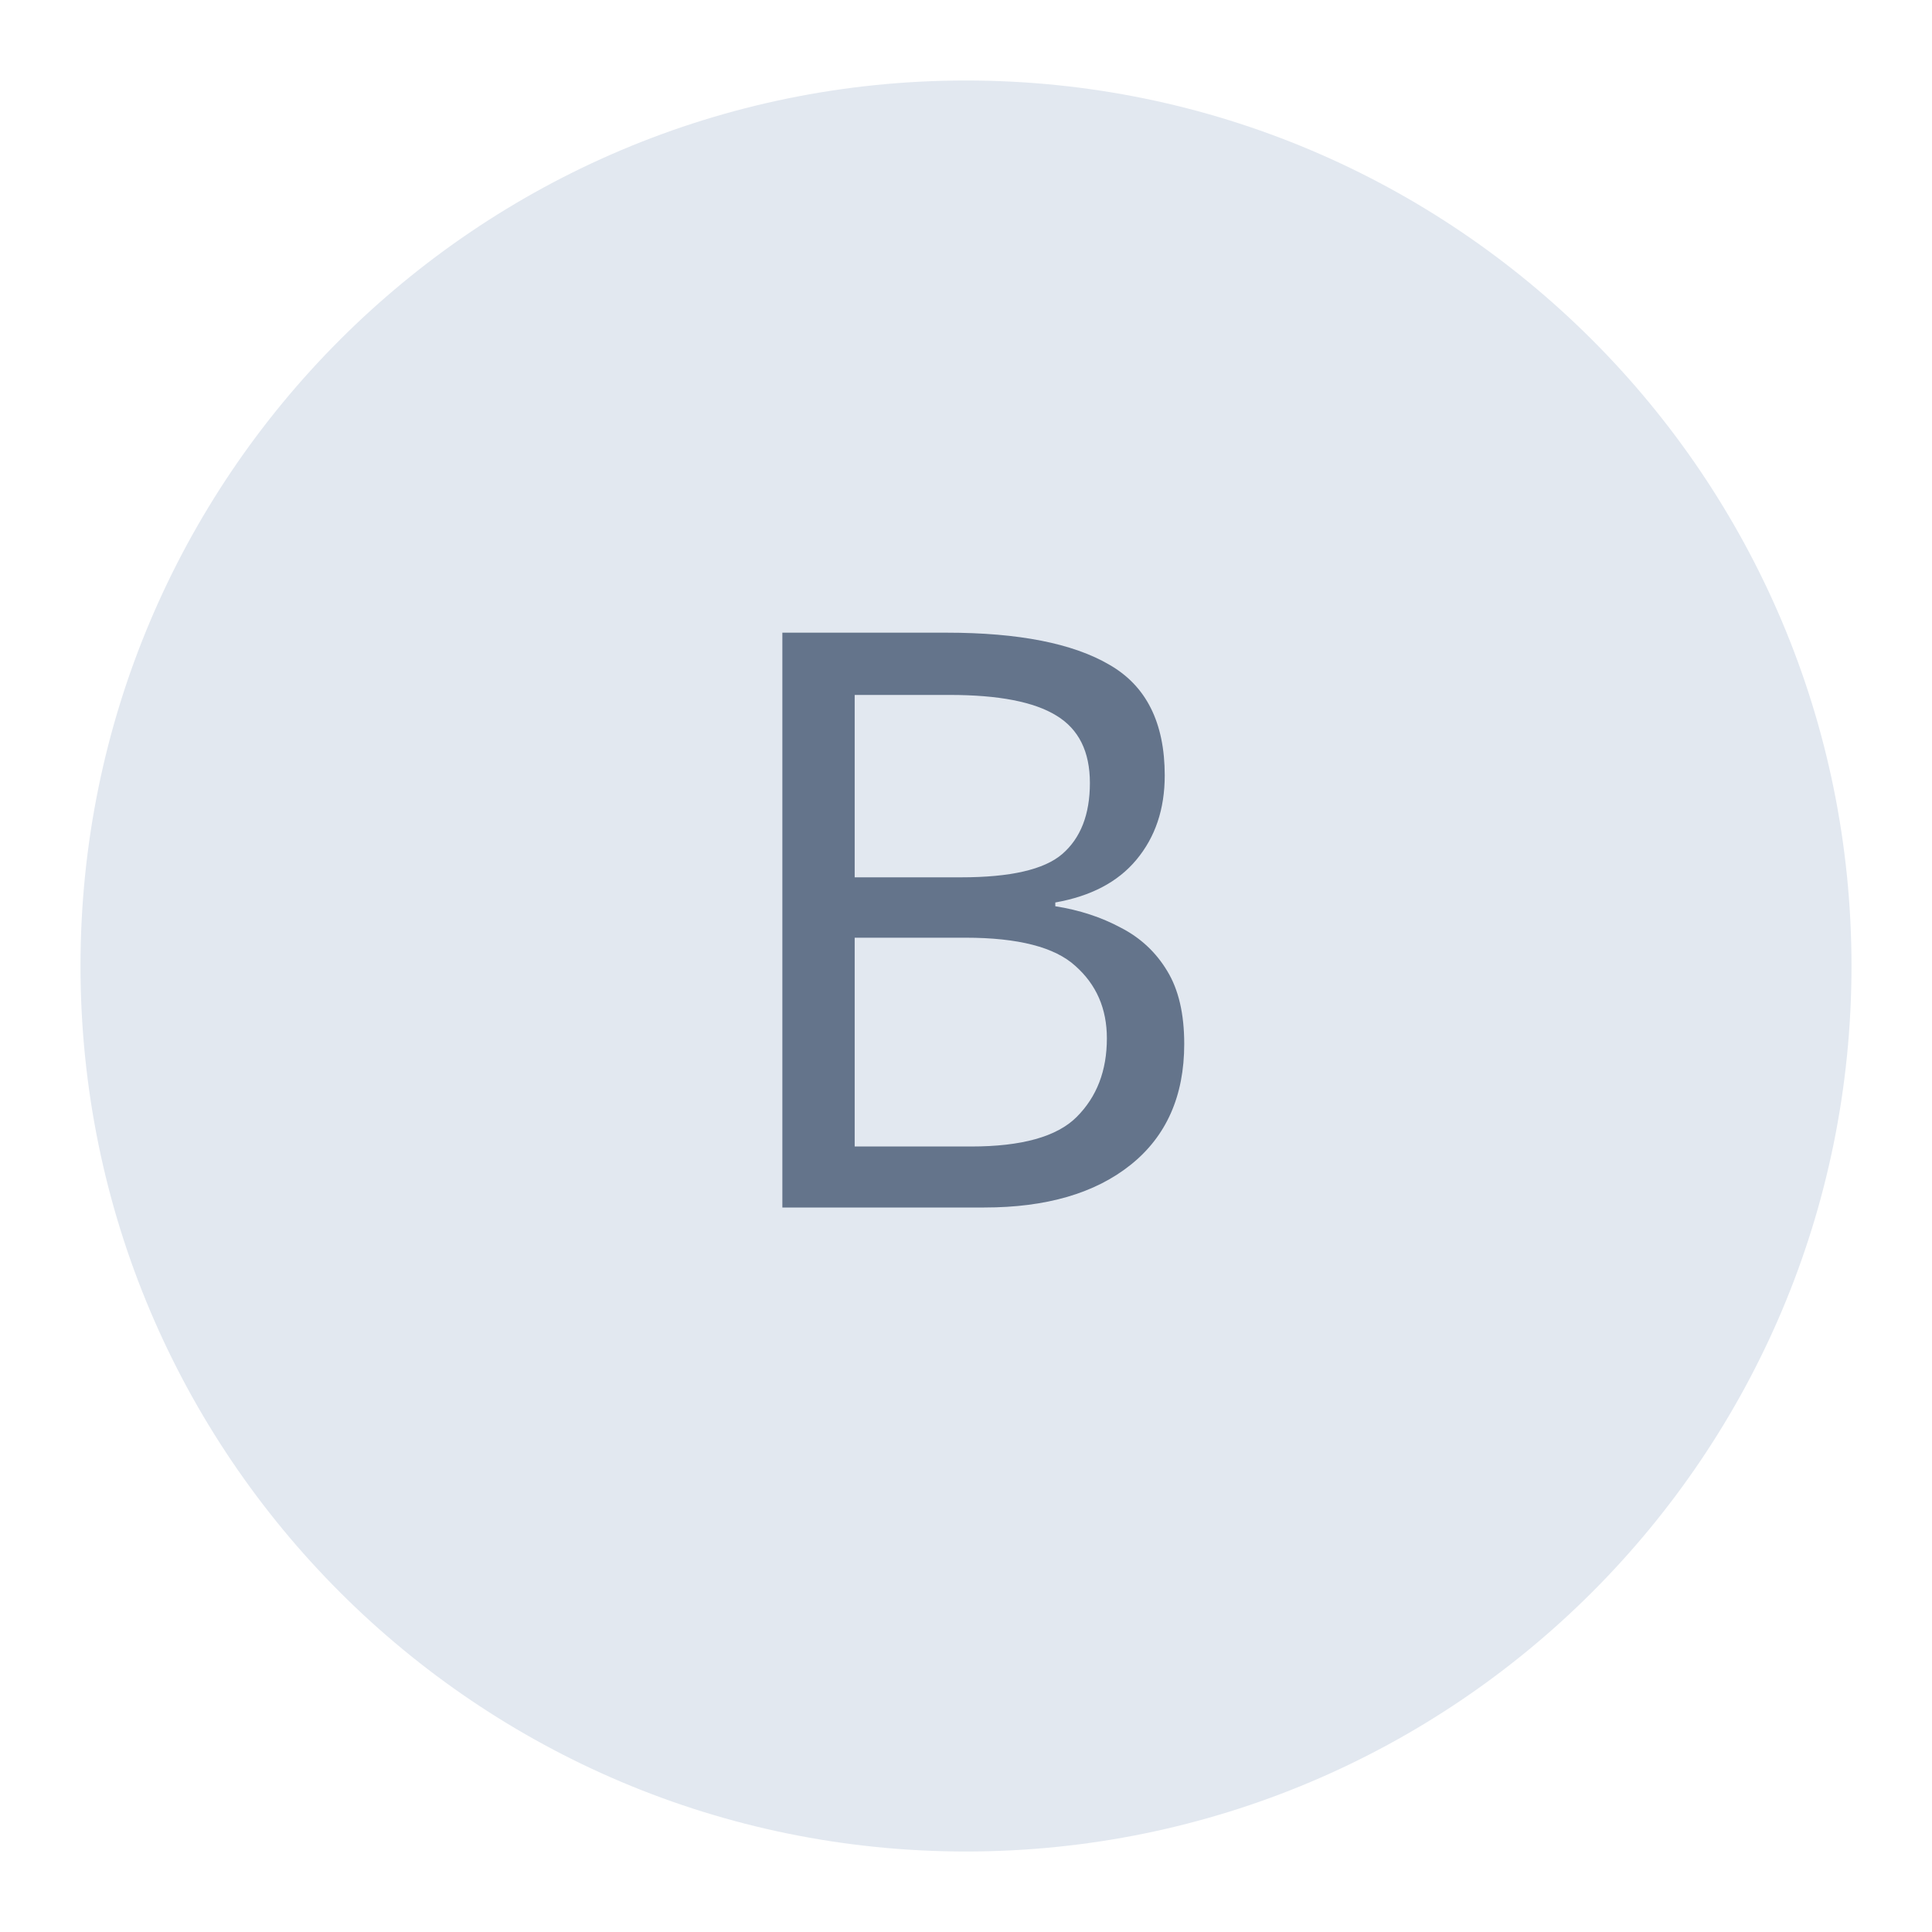
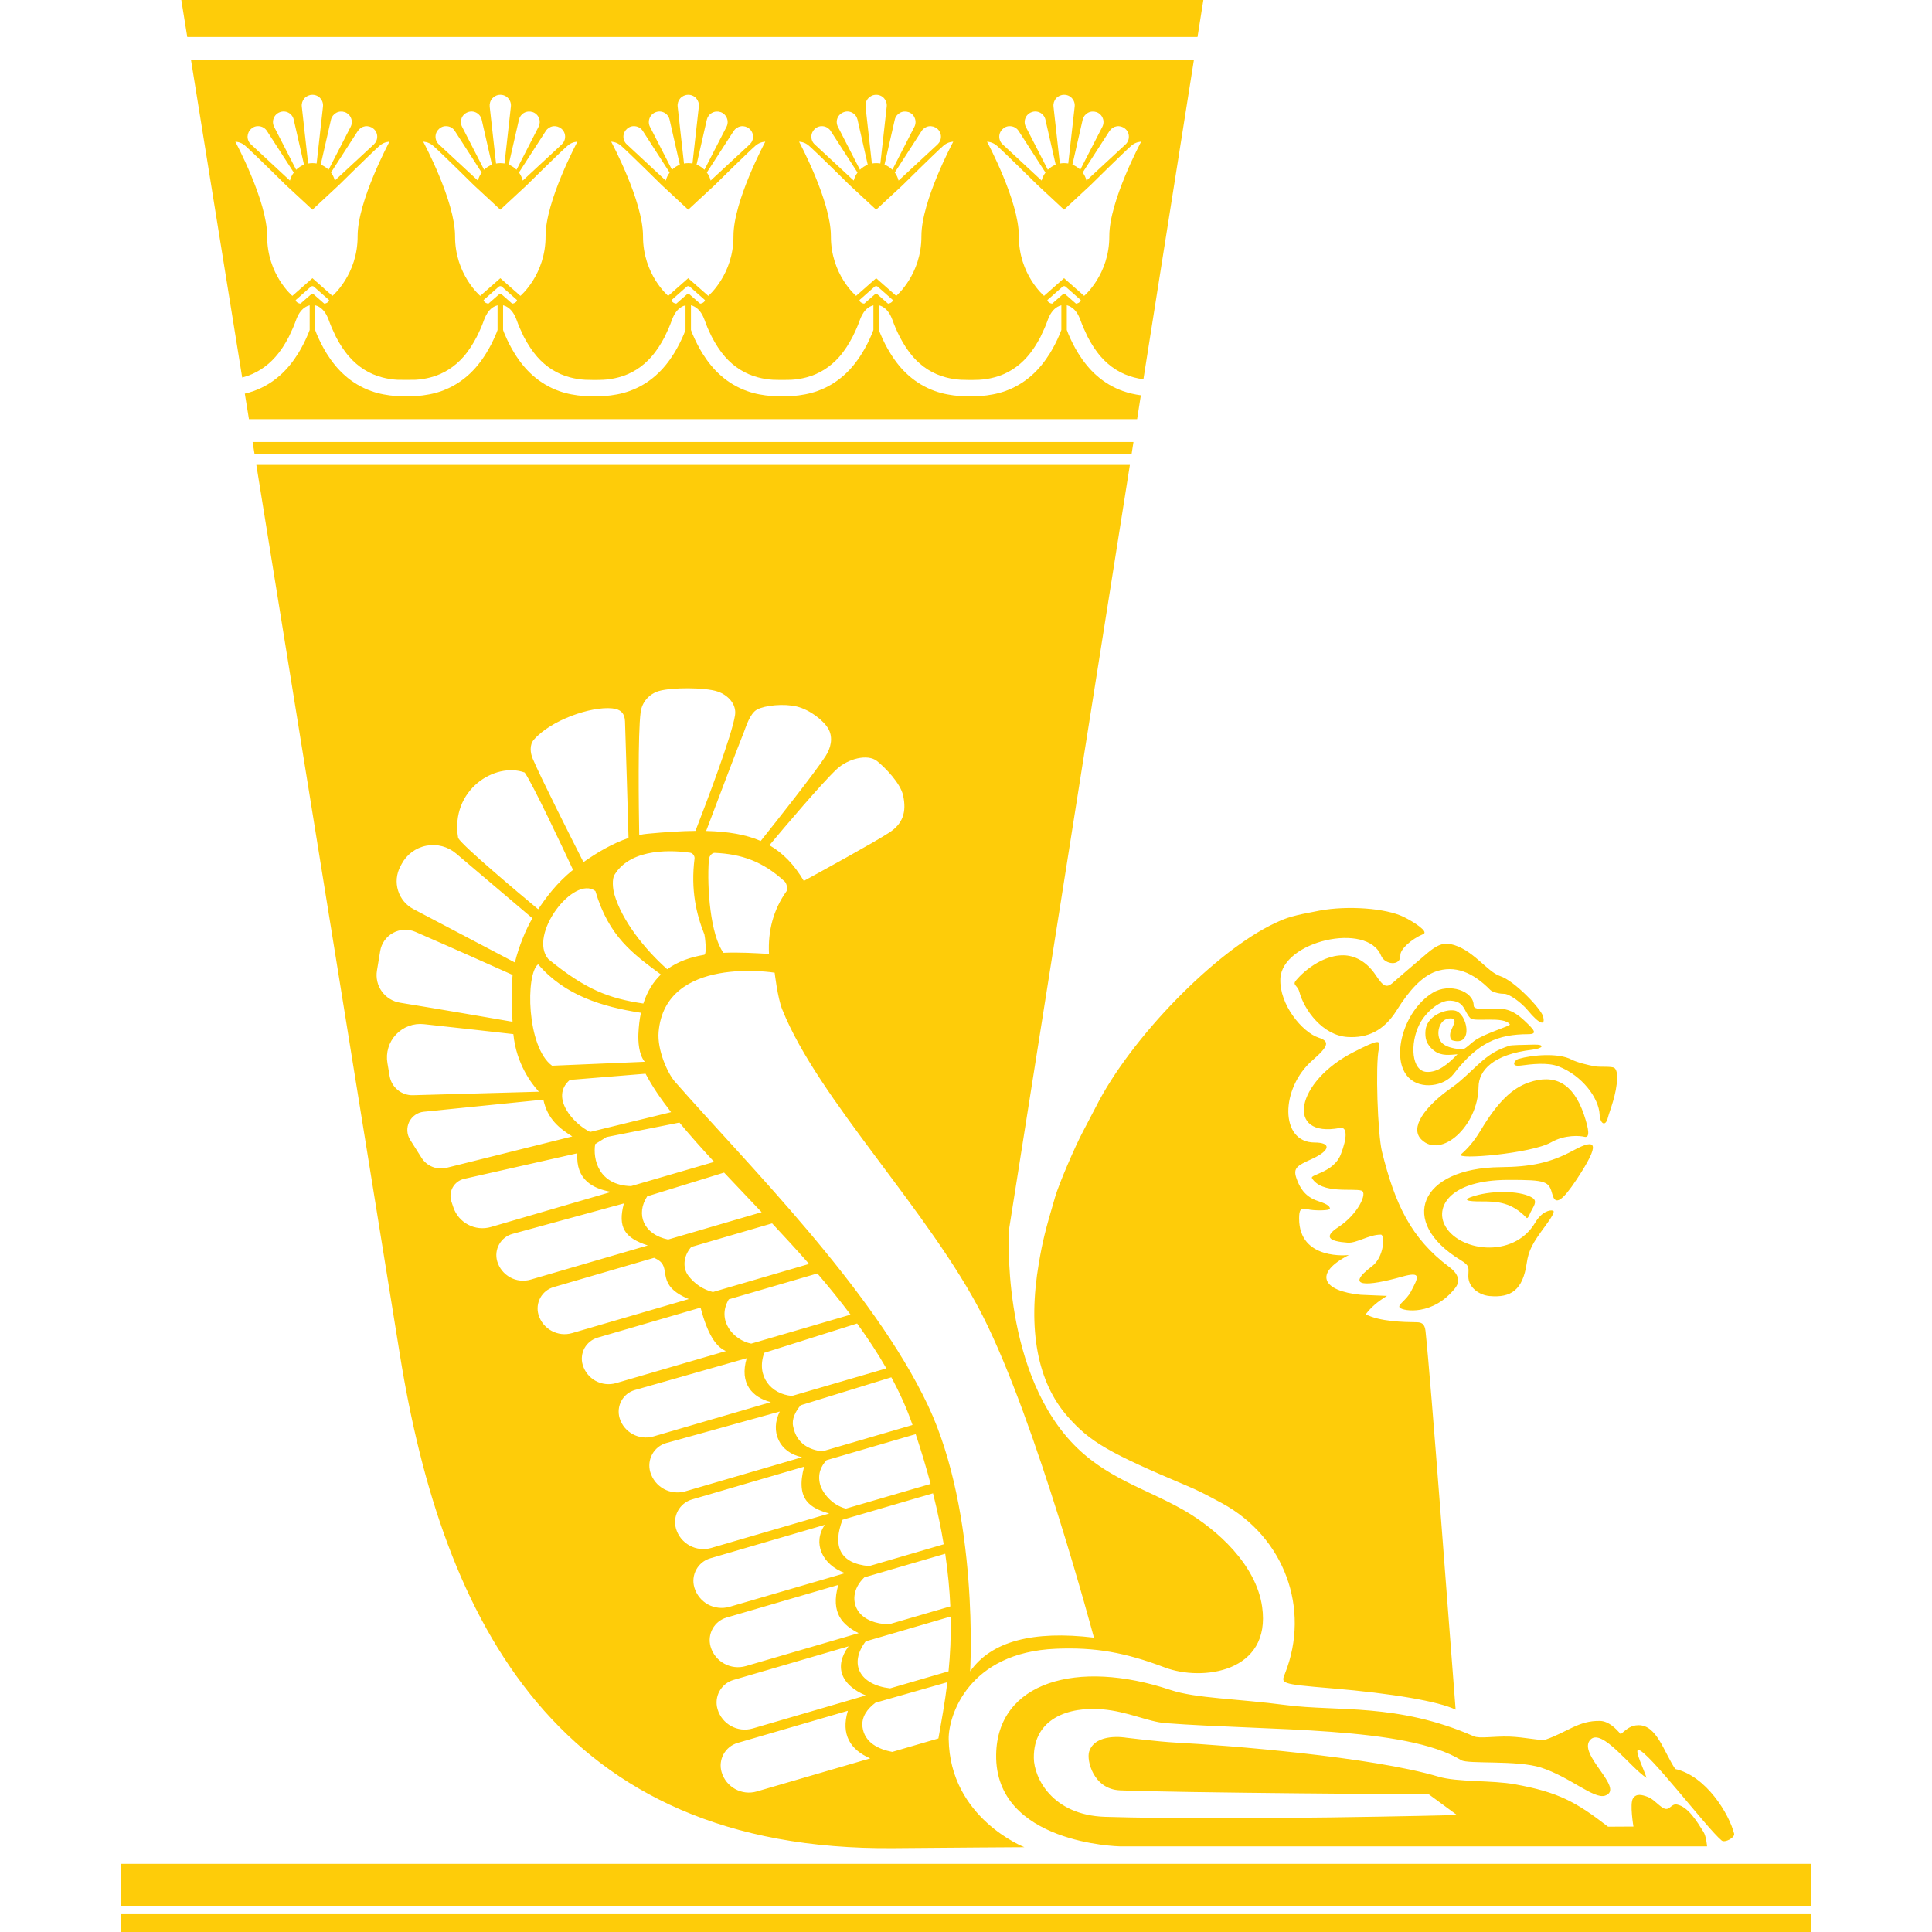
- <svg xmlns="http://www.w3.org/2000/svg" viewBox="0 0 48 48" width="48" height="48">
-   <circle cx="24" cy="24" r="22" fill="#e2e8f0" />
-   <text x="24" y="30" text-anchor="middle" font-size="20" font-family="sans-serif" fill="#64748b">B</text>
+ <svg xmlns="http://www.w3.org/2000/svg" width="28" height="28" viewBox="0 0 28 28" fill="none">
+   <g id="Bank name=Pasargad">
+     <path id="Shape" fill-rule="evenodd" clip-rule="evenodd" d="M1.75 28H26.25V27.742H1.75V28ZM1.75 27.627H26.25V27.012H1.75V27.627ZM16.375 6.738L14.623 17.821C14.623 17.821 14.502 19.777 15.513 20.884C16.002 21.419 16.601 21.568 17.157 21.887C17.647 22.169 18.206 22.681 18.292 23.288C18.427 24.242 17.417 24.37 16.88 24.166C16.308 23.949 15.874 23.871 15.303 23.895C14.032 23.948 13.745 24.867 13.749 25.203C13.764 26.349 14.846 26.771 14.846 26.771C14.846 26.771 13.779 26.777 12.952 26.785C8.085 26.829 6.417 23.49 5.796 19.637L3.715 6.738H16.375ZM24.74 26.759H16.23C16.23 26.759 14.415 26.724 14.437 25.428C14.454 24.378 15.61 24.04 16.963 24.492C17.33 24.615 17.919 24.617 18.643 24.712C19.377 24.808 20.253 24.678 21.358 25.163C21.444 25.201 21.642 25.161 21.877 25.168C22.089 25.175 22.339 25.232 22.396 25.213C22.715 25.104 22.877 24.934 23.189 24.941C23.31 24.944 23.416 25.046 23.488 25.133C23.578 25.059 23.634 25.003 23.748 25.003C24.012 25.002 24.115 25.393 24.279 25.638C24.728 25.739 25.059 26.289 25.132 26.574C25.147 26.632 24.997 26.713 24.951 26.674C24.739 26.499 23.874 25.36 23.743 25.361C23.685 25.361 23.833 25.665 23.863 25.767C23.632 25.619 23.218 25.042 23.051 25.211C22.846 25.419 23.561 25.922 23.262 26.024C23.101 26.079 22.752 25.752 22.332 25.617C21.984 25.506 21.276 25.57 21.177 25.51C20.375 25.016 18.368 25.086 16.89 24.973C16.639 24.953 16.343 24.804 15.977 24.773C15.486 24.731 14.977 24.905 14.983 25.479C14.986 25.764 15.248 26.307 16.017 26.331C17.913 26.388 21.116 26.305 21.116 26.305L20.709 26.006C20.709 26.006 17.058 25.983 16.23 25.947C15.845 25.93 15.744 25.51 15.785 25.385C15.877 25.105 16.319 25.184 16.319 25.184C16.319 25.184 16.792 25.242 17.035 25.255C17.794 25.294 19.879 25.46 20.848 25.749C21.125 25.831 21.619 25.798 21.959 25.86C22.582 25.974 22.838 26.112 23.305 26.474L23.673 26.472C23.673 26.472 23.617 26.141 23.666 26.065C23.714 25.989 23.795 26.01 23.883 26.043C23.97 26.075 24.059 26.194 24.13 26.214C24.201 26.234 24.225 26.137 24.304 26.153C24.467 26.185 24.596 26.402 24.688 26.549C24.729 26.614 24.74 26.757 24.74 26.759ZM12.288 24.794C12.184 25.138 12.324 25.359 12.612 25.484L10.969 25.963C10.751 26.027 10.522 25.901 10.458 25.683C10.405 25.502 10.509 25.313 10.689 25.26L12.288 24.794ZM13.73 24.38C13.693 24.685 13.643 24.952 13.6 25.195L12.931 25.39C12.734 25.352 12.53 25.257 12.5 25.031C12.481 24.883 12.571 24.765 12.688 24.677L13.73 24.38ZM12.298 23.86C12.084 24.153 12.187 24.42 12.548 24.572L10.91 25.05C10.691 25.114 10.463 24.988 10.399 24.77C10.346 24.589 10.45 24.4 10.63 24.347L12.298 23.86ZM18.482 13.377C17.617 13.78 16.383 15.045 15.882 16.042C15.846 16.113 15.765 16.268 15.701 16.388C15.578 16.617 15.348 17.156 15.292 17.346C15.146 17.842 15.111 17.985 15.056 18.305C14.891 19.269 15.035 20.034 15.475 20.532C15.8 20.899 16.063 21.052 17.206 21.535C17.352 21.596 17.463 21.652 17.711 21.786C18.618 22.28 18.992 23.318 18.625 24.249C18.566 24.399 18.536 24.405 19.305 24.469C20.185 24.543 20.857 24.659 21.096 24.778C20.996 23.506 20.744 20.076 20.659 19.285C20.647 19.177 20.591 19.164 20.532 19.163C20.341 19.16 19.998 19.155 19.793 19.047C19.878 18.939 19.962 18.867 20.102 18.781L19.721 18.765C19.161 18.71 19.031 18.455 19.549 18.189C19.549 18.189 18.827 18.276 18.828 17.659C18.828 17.542 18.845 17.498 18.949 17.525C19.047 17.55 19.276 17.546 19.275 17.518C19.273 17.454 19.139 17.422 19.07 17.395C18.909 17.331 18.835 17.213 18.787 17.07C18.74 16.928 18.799 16.893 19.008 16.799C19.286 16.673 19.296 16.558 19.052 16.558C18.546 16.558 18.553 15.773 19.023 15.365C19.258 15.16 19.273 15.091 19.112 15.039C18.872 14.96 18.539 14.556 18.556 14.183C18.58 13.639 19.816 13.354 20.016 13.851C20.069 13.982 20.302 14.008 20.295 13.844C20.292 13.76 20.448 13.613 20.628 13.537C20.708 13.503 20.496 13.364 20.342 13.288C20.085 13.162 19.533 13.122 19.126 13.197C18.733 13.271 18.654 13.296 18.482 13.377ZM13.778 23.428C13.784 23.719 13.771 23.982 13.747 24.222L12.9 24.469C12.456 24.417 12.3 24.114 12.546 23.788L13.778 23.428ZM14.06 24.223C14.06 24.223 14.194 21.948 13.45 20.371C12.65 18.676 10.828 16.87 9.782 15.677C9.674 15.554 9.523 15.214 9.545 14.956C9.641 13.838 11.227 14.097 11.227 14.097C11.227 14.097 11.269 14.46 11.336 14.628C11.859 15.937 13.478 17.563 14.244 19.074C15.025 20.616 15.854 23.734 15.854 23.734C14.973 23.629 14.367 23.785 14.06 24.223ZM12.149 22.97C12.031 23.385 12.219 23.553 12.444 23.669L10.81 24.146C10.592 24.209 10.363 24.084 10.299 23.866C10.246 23.684 10.35 23.495 10.53 23.443L12.149 22.97ZM13.699 22.518C13.739 22.792 13.763 23.046 13.773 23.281L12.882 23.541C12.687 23.536 12.531 23.473 12.447 23.362C12.349 23.231 12.351 23.028 12.527 22.86L13.699 22.518ZM11.954 22.099C11.774 22.362 11.912 22.675 12.247 22.799L10.574 23.287C10.469 23.317 10.356 23.305 10.26 23.253C10.165 23.2 10.094 23.112 10.063 23.007L10.063 23.006C10.01 22.826 10.114 22.637 10.294 22.584L11.954 22.099ZM13.522 21.642C13.588 21.904 13.639 22.15 13.677 22.381L12.596 22.697C12.164 22.659 12.066 22.398 12.211 22.025L13.522 21.642ZM11.654 21.256C11.524 21.745 11.754 21.858 12.018 21.935L10.308 22.434C10.09 22.497 9.861 22.372 9.797 22.154C9.745 21.973 9.848 21.784 10.029 21.731L11.654 21.256ZM13.271 20.785C13.355 21.038 13.427 21.278 13.487 21.506L12.259 21.864C12.053 21.812 11.918 21.63 11.886 21.515C11.844 21.36 11.903 21.243 11.979 21.162L13.271 20.785ZM11.301 20.457C11.158 20.743 11.29 21.051 11.624 21.119L9.933 21.613C9.828 21.643 9.716 21.631 9.621 21.579C9.526 21.527 9.455 21.439 9.424 21.334C9.399 21.247 9.409 21.154 9.453 21.075C9.497 20.995 9.571 20.937 9.658 20.913L11.301 20.457ZM12.918 19.961C13.04 20.187 13.145 20.418 13.225 20.652L11.918 21.034C11.747 21.015 11.545 20.935 11.495 20.672C11.471 20.569 11.529 20.454 11.604 20.366L12.918 19.961ZM10.822 19.684C10.713 20.05 10.902 20.252 11.172 20.321L9.47 20.818C9.262 20.878 9.043 20.76 8.98 20.553C8.955 20.469 8.964 20.379 9.006 20.302C9.047 20.225 9.118 20.169 9.202 20.145L10.822 19.684ZM12.422 19.181C12.576 19.394 12.72 19.611 12.846 19.832L11.478 20.231C11.173 20.205 10.955 19.945 11.076 19.606L12.422 19.181ZM10.153 18.951C10.252 19.325 10.369 19.515 10.52 19.581L8.929 20.045C8.829 20.074 8.723 20.062 8.632 20.013C8.541 19.963 8.474 19.879 8.445 19.78C8.421 19.699 8.431 19.612 8.471 19.538C8.512 19.465 8.58 19.41 8.661 19.386L10.153 18.951ZM11.846 18.456C12.013 18.651 12.175 18.85 12.327 19.053L10.887 19.473C10.632 19.423 10.38 19.139 10.562 18.831L11.846 18.456ZM9.48 18.229C9.51 18.243 9.539 18.259 9.559 18.275C9.722 18.401 9.507 18.63 9.983 18.827L8.292 19.32C8.084 19.381 7.865 19.261 7.804 19.053C7.78 18.971 7.79 18.883 7.831 18.808C7.872 18.733 7.941 18.678 8.023 18.654L9.48 18.229ZM19.42 16.347C19.527 16.326 19.527 16.487 19.431 16.732C19.327 16.996 18.981 17.021 19.014 17.075C19.157 17.309 19.611 17.216 19.733 17.256C19.822 17.285 19.686 17.595 19.395 17.785C19.183 17.924 19.253 17.99 19.533 18.01C19.661 18.019 19.842 17.892 20.013 17.893C20.074 17.894 20.061 18.218 19.886 18.35C19.476 18.66 19.809 18.647 20.322 18.502C20.608 18.422 20.557 18.511 20.447 18.72C20.381 18.847 20.246 18.912 20.287 18.952C20.34 19.004 20.77 19.072 21.09 18.667C21.149 18.592 21.165 18.483 21.006 18.364C20.445 17.946 20.216 17.445 20.029 16.692C19.966 16.439 19.932 15.428 19.983 15.202C20.015 15.06 19.978 15.065 19.624 15.244C18.77 15.676 18.624 16.499 19.42 16.347ZM21.75 16.915C20.569 16.925 20.258 17.709 21.168 18.262C21.311 18.349 21.28 18.376 21.28 18.496C21.28 18.666 21.447 18.771 21.587 18.783C21.898 18.811 22.069 18.697 22.126 18.309C22.154 18.119 22.208 18.02 22.401 17.76C22.493 17.636 22.535 17.556 22.51 17.547C22.465 17.53 22.345 17.558 22.25 17.718C21.931 18.258 21.116 18.133 20.933 17.744C20.806 17.473 21.032 17.103 21.85 17.1C22.425 17.098 22.447 17.122 22.5 17.316C22.542 17.471 22.641 17.408 22.85 17.093C23.194 16.573 23.149 16.484 22.798 16.675C22.465 16.856 22.176 16.911 21.75 16.915ZM11.19 17.73C11.369 17.921 11.549 18.117 11.726 18.318L10.332 18.725C10.198 18.692 10.07 18.613 9.974 18.486C9.894 18.379 9.899 18.208 10.018 18.072L11.19 17.73ZM9.042 17.441C8.95 17.786 9.05 17.94 9.388 18.05L7.691 18.545C7.591 18.574 7.484 18.563 7.394 18.513C7.303 18.463 7.235 18.379 7.206 18.28C7.182 18.197 7.192 18.109 7.234 18.034C7.276 17.959 7.346 17.904 7.429 17.882L9.042 17.441ZM10.494 16.994C10.669 17.18 10.852 17.371 11.038 17.568L9.683 17.964C9.325 17.891 9.211 17.597 9.38 17.338L10.494 16.994ZM8.367 16.714C8.342 17.101 8.595 17.227 8.858 17.274L7.117 17.782C6.886 17.85 6.644 17.722 6.569 17.494C6.56 17.466 6.55 17.438 6.541 17.41C6.519 17.343 6.527 17.269 6.562 17.207C6.597 17.145 6.656 17.101 6.726 17.085L8.367 16.714ZM21.478 17.412C21.708 17.411 21.909 17.427 22.123 17.649C22.143 17.67 22.168 17.599 22.183 17.567C22.218 17.493 22.287 17.415 22.215 17.364C22.075 17.265 21.671 17.24 21.362 17.334C21.178 17.391 21.259 17.414 21.478 17.412ZM9.847 16.269C9.998 16.452 10.168 16.642 10.35 16.839L9.146 17.19C8.673 17.178 8.59 16.797 8.626 16.581L8.79 16.479L9.847 16.269ZM7.875 15.937C7.935 16.22 8.109 16.354 8.294 16.47L6.471 16.925C6.332 16.959 6.185 16.901 6.109 16.779C6.059 16.7 6.001 16.608 5.944 16.518C5.895 16.44 5.89 16.343 5.93 16.26C5.971 16.177 6.051 16.121 6.143 16.112L7.875 15.937ZM21.462 16.377C21.403 16.474 21.317 16.606 21.175 16.729C21.077 16.813 22.195 16.719 22.481 16.555C22.682 16.44 22.904 16.46 22.961 16.475C23.045 16.496 23.03 16.374 22.955 16.151C22.799 15.696 22.53 15.559 22.156 15.688C21.914 15.772 21.706 15.97 21.462 16.377ZM21.426 15.424C21.319 15.522 21.17 15.67 21.062 15.745C20.627 16.048 20.432 16.349 20.6 16.515C20.886 16.798 21.42 16.323 21.428 15.753C21.431 15.513 21.637 15.281 22.207 15.213C22.359 15.195 22.402 15.136 22.234 15.139C22.064 15.142 21.903 15.146 21.876 15.155C21.703 15.213 21.597 15.268 21.426 15.424ZM9.356 15.561C9.449 15.739 9.575 15.924 9.726 16.118L8.552 16.405C8.309 16.286 7.97 15.905 8.255 15.654L8.255 15.651L9.356 15.561ZM22.038 15.443C22.195 15.422 22.425 15.394 22.584 15.454C22.93 15.585 23.173 15.916 23.183 16.155C23.189 16.282 23.267 16.341 23.303 16.196C23.328 16.099 23.432 15.855 23.437 15.62C23.438 15.576 23.432 15.5 23.395 15.476C23.355 15.451 23.189 15.467 23.114 15.454C23.016 15.436 22.859 15.399 22.776 15.356C22.587 15.256 22.21 15.287 22.004 15.347C21.957 15.36 21.881 15.463 22.038 15.443ZM7.81 15.822L5.985 15.873C5.819 15.877 5.675 15.759 5.647 15.596C5.637 15.537 5.626 15.473 5.615 15.407C5.589 15.257 5.635 15.104 5.739 14.993C5.844 14.882 5.994 14.826 6.145 14.843C6.703 14.903 7.161 14.956 7.44 14.987C7.482 15.419 7.705 15.707 7.81 15.822ZM20.418 15.62C20.596 15.797 20.93 15.74 21.063 15.569C21.419 15.109 21.705 14.99 22.147 14.988C22.296 14.988 22.228 14.92 22.093 14.792C21.912 14.623 21.799 14.607 21.581 14.619C21.414 14.629 21.357 14.618 21.357 14.568C21.357 14.364 21.004 14.239 20.762 14.389C20.335 14.652 20.146 15.351 20.418 15.62ZM21.882 14.847C21.896 14.868 21.523 14.974 21.372 15.081C21.309 15.126 21.272 15.171 21.214 15.203C21.201 15.21 20.976 15.205 20.891 15.107C20.799 15.001 20.851 14.756 21.022 14.759C21.126 14.76 21.066 14.846 21.027 14.943C21.006 14.997 21.015 15.067 21.049 15.078C21.363 15.174 21.268 14.677 21.081 14.645C20.943 14.621 20.675 14.723 20.659 14.939C20.652 15.039 20.663 15.134 20.787 15.229C20.891 15.309 21.018 15.287 21.123 15.279C20.984 15.423 20.84 15.544 20.676 15.535C20.457 15.523 20.43 15.128 20.571 14.846C20.654 14.681 20.857 14.494 21.017 14.502C21.235 14.512 21.211 14.657 21.311 14.757C21.369 14.815 21.801 14.722 21.882 14.847ZM9.344 15.388L8.001 15.445C7.631 15.174 7.615 14.112 7.799 13.975C8.184 14.427 8.73 14.591 9.289 14.678C9.269 14.77 9.257 14.872 9.252 14.985C9.248 15.09 9.256 15.28 9.344 15.388ZM20.212 14.22C20.1 14.323 20.061 14.317 19.936 14.129C19.803 13.931 19.63 13.847 19.471 13.845C19.105 13.84 18.793 14.181 18.767 14.232C18.744 14.276 18.81 14.293 18.831 14.373C18.901 14.638 19.171 15.009 19.534 15.029C19.812 15.045 20.051 14.946 20.24 14.645C20.425 14.349 20.608 14.152 20.805 14.081C21.083 13.982 21.348 14.092 21.597 14.346C21.636 14.386 21.757 14.405 21.796 14.403C21.871 14.399 22.049 14.531 22.139 14.639C22.321 14.86 22.404 14.868 22.361 14.724C22.328 14.617 21.952 14.215 21.741 14.146C21.55 14.084 21.34 13.748 21.02 13.682C20.881 13.652 20.763 13.746 20.648 13.846C20.499 13.974 20.255 14.18 20.212 14.22ZM7.428 14.808C7.146 14.759 6.358 14.623 5.798 14.532C5.692 14.515 5.597 14.456 5.534 14.369C5.471 14.282 5.446 14.173 5.463 14.067C5.478 13.976 5.494 13.878 5.51 13.784C5.528 13.672 5.597 13.575 5.697 13.52C5.796 13.466 5.915 13.46 6.02 13.505C6.522 13.723 7.156 14.006 7.429 14.129C7.406 14.34 7.419 14.65 7.428 14.808ZM9.324 14.544C8.822 14.469 8.491 14.344 7.947 13.9C7.649 13.551 8.315 12.677 8.629 12.914C8.823 13.573 9.17 13.821 9.578 14.123C9.469 14.228 9.381 14.365 9.324 14.544ZM9.67 14.047C9.342 13.757 9.012 13.338 8.904 12.962C8.879 12.877 8.869 12.738 8.906 12.678C9.152 12.275 9.778 12.326 10.001 12.358C10.044 12.364 10.07 12.411 10.066 12.442C10.009 12.899 10.091 13.248 10.209 13.544C10.216 13.563 10.248 13.831 10.206 13.838C10.009 13.871 9.824 13.934 9.67 14.047ZM7.462 13.949L5.993 13.176C5.885 13.12 5.805 13.023 5.769 12.907C5.733 12.791 5.745 12.665 5.802 12.558C5.808 12.546 5.814 12.534 5.821 12.522C5.894 12.384 6.026 12.286 6.179 12.257C6.333 12.227 6.491 12.269 6.61 12.37L7.716 13.308C7.62 13.47 7.518 13.72 7.462 13.949ZM10.485 13.809C10.297 13.552 10.244 12.872 10.273 12.464C10.279 12.386 10.335 12.359 10.356 12.36C10.758 12.378 11.059 12.489 11.371 12.774C11.407 12.807 11.415 12.893 11.399 12.916C11.207 13.186 11.128 13.491 11.145 13.825C10.942 13.813 10.712 13.799 10.485 13.809ZM7.8 13.178C7.519 12.944 6.718 12.273 6.64 12.146C6.522 11.449 7.174 11.039 7.604 11.196C7.723 11.366 8.147 12.269 8.305 12.607C8.063 12.799 7.899 13.029 7.8 13.178ZM11.151 12.25C11.38 11.976 11.907 11.353 12.128 11.146C12.289 10.996 12.575 10.921 12.711 11.03C12.835 11.13 13.049 11.352 13.088 11.525C13.143 11.771 13.082 11.941 12.887 12.067C12.658 12.215 11.948 12.604 11.65 12.767C11.511 12.533 11.351 12.365 11.151 12.25ZM8.456 12.495C8.278 12.145 7.825 11.246 7.719 10.992C7.687 10.915 7.67 10.796 7.738 10.719C7.987 10.435 8.565 10.235 8.872 10.266C9.006 10.279 9.054 10.348 9.058 10.455C9.072 10.835 9.099 11.808 9.109 12.145C8.877 12.223 8.648 12.359 8.456 12.495ZM10.234 12.043C10.377 11.664 10.683 10.854 10.783 10.605C10.811 10.533 10.869 10.339 10.972 10.283C11.087 10.222 11.362 10.194 11.55 10.24C11.739 10.287 11.944 10.446 12.01 10.571C12.075 10.696 12.041 10.841 11.964 10.96C11.816 11.19 11.269 11.882 11.025 12.188C10.811 12.095 10.553 12.051 10.234 12.043ZM9.264 12.102C9.257 11.715 9.243 10.623 9.285 10.319C9.305 10.173 9.41 10.055 9.552 10.014C9.733 9.962 10.217 9.96 10.4 10.022C10.55 10.072 10.676 10.206 10.653 10.362C10.611 10.651 10.236 11.638 10.079 12.042C9.874 12.044 9.645 12.059 9.389 12.083C9.347 12.087 9.306 12.093 9.264 12.102ZM16.4 6.58H3.689L3.661 6.406H16.427L16.4 6.58ZM16.48 6.075H3.608L3.548 5.705C3.592 5.695 3.635 5.682 3.677 5.667C3.816 5.617 3.945 5.541 4.055 5.443C4.16 5.351 4.248 5.24 4.322 5.121C4.376 5.033 4.423 4.94 4.464 4.844C4.472 4.824 4.48 4.803 4.488 4.782V4.424C4.477 4.427 4.466 4.431 4.455 4.435C4.393 4.462 4.348 4.515 4.318 4.575C4.298 4.613 4.285 4.655 4.269 4.696C4.262 4.714 4.254 4.733 4.246 4.752C4.227 4.795 4.207 4.839 4.186 4.882C4.132 4.985 4.07 5.084 3.992 5.172C3.866 5.316 3.703 5.421 3.517 5.469L3.51 5.471L2.768 0.868H17.303L16.571 5.497C16.524 5.491 16.477 5.481 16.431 5.469C16.246 5.421 16.083 5.316 15.957 5.172C15.879 5.084 15.817 4.985 15.763 4.882C15.742 4.839 15.722 4.795 15.703 4.752C15.695 4.733 15.687 4.714 15.68 4.696C15.664 4.655 15.65 4.613 15.631 4.575C15.601 4.515 15.556 4.462 15.493 4.435C15.483 4.431 15.472 4.427 15.461 4.424V4.782C15.469 4.803 15.477 4.824 15.485 4.844C15.526 4.94 15.572 5.033 15.627 5.121C15.701 5.24 15.789 5.351 15.894 5.443C16.004 5.541 16.133 5.617 16.272 5.667C16.357 5.697 16.445 5.717 16.534 5.729L16.48 6.075ZM8.613 5.507C8.613 5.507 8.717 5.506 8.746 5.504C8.82 5.5 8.893 5.488 8.964 5.469C9.15 5.421 9.313 5.316 9.439 5.172C9.517 5.084 9.579 4.985 9.633 4.882C9.654 4.839 9.674 4.795 9.693 4.752C9.701 4.733 9.709 4.714 9.716 4.696C9.732 4.655 9.745 4.613 9.765 4.575C9.795 4.515 9.84 4.462 9.902 4.435C9.913 4.431 9.924 4.427 9.935 4.424V4.782C9.927 4.803 9.919 4.824 9.911 4.844C9.87 4.94 9.823 5.033 9.769 5.121C9.695 5.24 9.607 5.351 9.502 5.443C9.392 5.541 9.263 5.617 9.124 5.667C9.007 5.709 8.885 5.73 8.761 5.74C8.724 5.741 8.605 5.743 8.605 5.743C8.567 5.743 8.499 5.741 8.465 5.74C8.341 5.73 8.219 5.709 8.101 5.667C7.962 5.617 7.834 5.541 7.723 5.443C7.618 5.351 7.53 5.24 7.457 5.121C7.402 5.033 7.355 4.94 7.315 4.844C7.306 4.824 7.298 4.803 7.291 4.782V4.424C7.302 4.427 7.313 4.431 7.323 4.435C7.385 4.462 7.43 4.515 7.46 4.575C7.48 4.613 7.493 4.655 7.509 4.696C7.517 4.714 7.524 4.733 7.532 4.752C7.551 4.795 7.571 4.839 7.592 4.882C7.647 4.985 7.709 5.084 7.786 5.172C7.913 5.316 8.075 5.421 8.261 5.469C8.332 5.488 8.406 5.5 8.479 5.504C8.511 5.506 8.581 5.505 8.613 5.507ZM14.06 5.743C14.06 5.743 13.946 5.741 13.912 5.74C13.788 5.73 13.666 5.709 13.548 5.667C13.409 5.617 13.281 5.541 13.17 5.443C13.065 5.351 12.977 5.24 12.904 5.121C12.849 5.033 12.802 4.94 12.762 4.844C12.753 4.824 12.745 4.803 12.738 4.782V4.424C12.749 4.427 12.759 4.431 12.77 4.435C12.832 4.462 12.877 4.515 12.907 4.575C12.927 4.613 12.94 4.655 12.956 4.696C12.964 4.714 12.971 4.733 12.979 4.752C12.998 4.795 13.018 4.839 13.04 4.882C13.094 4.985 13.156 5.084 13.233 5.172C13.359 5.316 13.522 5.421 13.708 5.469C13.779 5.488 13.853 5.5 13.926 5.504C13.958 5.506 14.028 5.505 14.06 5.507C14.06 5.507 14.164 5.506 14.193 5.504C14.267 5.5 14.34 5.488 14.411 5.469C14.597 5.421 14.76 5.316 14.886 5.172C14.964 5.084 15.026 4.985 15.08 4.882C15.101 4.839 15.121 4.795 15.14 4.752C15.148 4.733 15.156 4.714 15.163 4.696C15.179 4.655 15.192 4.613 15.212 4.575C15.242 4.515 15.287 4.462 15.349 4.435C15.36 4.431 15.371 4.427 15.382 4.424V4.782C15.374 4.803 15.366 4.824 15.358 4.844C15.317 4.94 15.27 5.033 15.216 5.121C15.142 5.24 15.054 5.351 14.949 5.443C14.838 5.541 14.71 5.617 14.571 5.667C14.454 5.709 14.332 5.73 14.208 5.74C14.171 5.741 14.096 5.744 14.06 5.743ZM11.343 5.506C11.377 5.505 11.44 5.506 11.47 5.504C11.543 5.5 11.617 5.488 11.688 5.469C11.873 5.421 12.036 5.316 12.163 5.172C12.24 5.084 12.302 4.985 12.356 4.882C12.378 4.839 12.398 4.795 12.417 4.752C12.424 4.733 12.432 4.714 12.44 4.696C12.456 4.655 12.469 4.613 12.489 4.575C12.519 4.515 12.563 4.462 12.626 4.435C12.636 4.431 12.647 4.427 12.658 4.424V4.782C12.65 4.803 12.643 4.824 12.634 4.844C12.594 4.94 12.547 5.033 12.492 5.121C12.419 5.24 12.331 5.351 12.226 5.443C12.115 5.541 11.987 5.617 11.847 5.667C11.73 5.709 11.608 5.73 11.484 5.74C11.448 5.741 11.373 5.744 11.336 5.743C11.3 5.744 11.225 5.741 11.188 5.74C11.064 5.73 10.942 5.709 10.825 5.667C10.686 5.617 10.557 5.541 10.447 5.443C10.342 5.351 10.254 5.24 10.18 5.121C10.126 5.033 10.079 4.94 10.038 4.844C10.03 4.824 10.022 4.803 10.014 4.782V4.424C10.025 4.427 10.036 4.431 10.046 4.435C10.109 4.462 10.154 4.515 10.184 4.575C10.204 4.613 10.217 4.655 10.233 4.696C10.24 4.714 10.248 4.733 10.255 4.752C10.275 4.795 10.294 4.839 10.316 4.882C10.37 4.985 10.432 5.084 10.509 5.172C10.636 5.316 10.799 5.421 10.985 5.469C11.056 5.488 11.129 5.5 11.203 5.504C11.234 5.506 11.343 5.506 11.343 5.506ZM5.756 5.504C5.787 5.506 5.993 5.506 6.023 5.504C6.096 5.5 6.17 5.488 6.241 5.469C6.427 5.421 6.589 5.316 6.716 5.172C6.793 5.084 6.855 4.985 6.909 4.882C6.931 4.839 6.951 4.795 6.97 4.752C6.977 4.733 6.985 4.714 6.993 4.696C7.009 4.655 7.022 4.613 7.042 4.575C7.072 4.515 7.116 4.462 7.179 4.435C7.189 4.431 7.2 4.427 7.211 4.424V4.782C7.204 4.803 7.196 4.824 7.187 4.844C7.147 4.94 7.1 5.033 7.045 5.121C6.972 5.24 6.884 5.351 6.779 5.443C6.668 5.541 6.54 5.617 6.401 5.667C6.283 5.709 6.161 5.73 6.037 5.74C6.001 5.741 5.775 5.741 5.741 5.74C5.617 5.73 5.495 5.709 5.378 5.667C5.239 5.617 5.11 5.541 5 5.443C4.895 5.351 4.807 5.24 4.733 5.121C4.679 5.033 4.632 4.94 4.591 4.844C4.583 4.824 4.575 4.803 4.567 4.782V4.424C4.578 4.427 4.589 4.431 4.6 4.435C4.662 4.462 4.707 4.515 4.737 4.575C4.757 4.613 4.77 4.655 4.786 4.696C4.793 4.714 4.801 4.733 4.809 4.752C4.828 4.795 4.848 4.839 4.869 4.882C4.923 4.985 4.985 5.084 5.063 5.172C5.189 5.316 5.352 5.421 5.538 5.469C5.609 5.488 5.682 5.5 5.756 5.504ZM4.451 4.316C4.412 4.351 4.369 4.388 4.358 4.398C4.356 4.4 4.354 4.4 4.352 4.4C4.331 4.398 4.303 4.387 4.287 4.361C4.284 4.355 4.285 4.349 4.29 4.345C4.321 4.317 4.452 4.202 4.505 4.155C4.518 4.144 4.537 4.144 4.55 4.155C4.61 4.208 4.765 4.345 4.765 4.345C4.77 4.349 4.771 4.355 4.768 4.361C4.752 4.387 4.724 4.398 4.703 4.4C4.701 4.4 4.699 4.4 4.697 4.398C4.679 4.382 4.577 4.293 4.54 4.261C4.533 4.254 4.522 4.254 4.515 4.261C4.493 4.28 4.451 4.316 4.451 4.316ZM7.175 4.316C7.135 4.351 7.093 4.388 7.082 4.398C7.08 4.4 7.077 4.4 7.075 4.4C7.055 4.398 7.026 4.387 7.01 4.361C7.007 4.355 7.009 4.349 7.013 4.345C7.045 4.317 7.175 4.202 7.228 4.155C7.241 4.144 7.261 4.144 7.274 4.155C7.333 4.208 7.489 4.345 7.489 4.345C7.493 4.349 7.495 4.355 7.492 4.361C7.476 4.387 7.447 4.398 7.427 4.4C7.425 4.4 7.422 4.4 7.42 4.398C7.402 4.382 7.3 4.293 7.264 4.261C7.257 4.254 7.245 4.254 7.238 4.261C7.216 4.28 7.175 4.316 7.175 4.316ZM9.898 4.316C9.859 4.351 9.816 4.388 9.805 4.398C9.803 4.4 9.801 4.4 9.798 4.4C9.778 4.398 9.75 4.387 9.734 4.361C9.731 4.355 9.732 4.349 9.737 4.345C9.768 4.317 9.899 4.202 9.952 4.155C9.965 4.144 9.984 4.144 9.997 4.155C10.057 4.208 10.212 4.345 10.212 4.345C10.217 4.349 10.218 4.355 10.215 4.361C10.199 4.387 10.171 4.398 10.15 4.4C10.148 4.4 10.146 4.4 10.144 4.398C10.126 4.382 10.024 4.293 9.987 4.261C9.98 4.254 9.969 4.254 9.962 4.261C9.94 4.28 9.898 4.316 9.898 4.316ZM12.622 4.316C12.582 4.351 12.54 4.388 12.528 4.398C12.527 4.4 12.524 4.4 12.522 4.4C12.502 4.398 12.473 4.387 12.457 4.361C12.454 4.355 12.456 4.349 12.46 4.345C12.492 4.317 12.622 4.202 12.675 4.155C12.688 4.144 12.708 4.144 12.721 4.155C12.78 4.208 12.936 4.345 12.936 4.345C12.94 4.349 12.942 4.355 12.939 4.361C12.922 4.387 12.894 4.398 12.874 4.4C12.871 4.4 12.869 4.4 12.867 4.398C12.849 4.382 12.747 4.293 12.711 4.261C12.704 4.254 12.692 4.254 12.685 4.261C12.663 4.28 12.622 4.316 12.622 4.316ZM15.345 4.316C15.305 4.351 15.263 4.388 15.252 4.398C15.25 4.4 15.248 4.4 15.245 4.4C15.225 4.398 15.197 4.387 15.181 4.361C15.178 4.355 15.179 4.349 15.184 4.345C15.215 4.317 15.345 4.202 15.399 4.155C15.412 4.144 15.431 4.144 15.444 4.155C15.504 4.208 15.659 4.345 15.659 4.345C15.664 4.349 15.665 4.355 15.662 4.361C15.646 4.387 15.618 4.398 15.597 4.4C15.595 4.4 15.593 4.4 15.591 4.398C15.573 4.382 15.471 4.293 15.434 4.261C15.427 4.254 15.416 4.254 15.409 4.261C15.387 4.28 15.345 4.316 15.345 4.316ZM15.421 3.039L15.806 2.682C15.806 2.682 16.271 2.222 16.394 2.113C16.465 2.051 16.538 2.054 16.538 2.054C16.538 2.054 16.075 2.915 16.077 3.423C16.079 3.979 15.712 4.288 15.712 4.288L15.421 4.032L15.131 4.288C15.131 4.288 14.764 3.979 14.766 3.423C14.768 2.915 14.305 2.054 14.305 2.054C14.305 2.054 14.378 2.051 14.449 2.113C14.572 2.222 15.037 2.682 15.037 2.682L15.421 3.039ZM4.528 3.039L4.912 2.682C4.912 2.682 5.377 2.222 5.5 2.113C5.571 2.051 5.644 2.054 5.644 2.054C5.644 2.054 5.181 2.915 5.183 3.423C5.185 3.979 4.818 4.288 4.818 4.288L4.528 4.032L4.237 4.288C4.237 4.288 3.87 3.979 3.872 3.423C3.874 2.915 3.411 2.054 3.411 2.054C3.411 2.054 3.484 2.051 3.555 2.113C3.678 2.222 4.143 2.682 4.143 2.682L4.528 3.039ZM7.251 3.039L7.636 2.682C7.636 2.682 8.1 2.222 8.224 2.113C8.294 2.051 8.368 2.054 8.368 2.054C8.368 2.054 7.905 2.915 7.907 3.423C7.909 3.979 7.542 4.288 7.542 4.288L7.251 4.032L6.96 4.288C6.96 4.288 6.593 3.979 6.595 3.423C6.597 2.915 6.134 2.054 6.134 2.054C6.134 2.054 6.208 2.051 6.278 2.113C6.402 2.222 6.866 2.682 6.866 2.682L7.251 3.039ZM9.974 3.039L10.359 2.682C10.359 2.682 10.824 2.222 10.947 2.113C11.018 2.051 11.091 2.054 11.091 2.054C11.091 2.054 10.628 2.915 10.63 3.423C10.632 3.979 10.265 4.288 10.265 4.288L9.974 4.032L9.684 4.288C9.684 4.288 9.317 3.979 9.319 3.423C9.321 2.915 8.858 2.054 8.858 2.054C8.858 2.054 8.931 2.051 9.002 2.113C9.125 2.222 9.59 2.682 9.59 2.682L9.974 3.039ZM12.698 3.039L13.083 2.682C13.083 2.682 13.547 2.222 13.671 2.113C13.741 2.051 13.815 2.054 13.815 2.054C13.815 2.054 13.352 2.915 13.354 3.423C13.356 3.979 12.989 4.288 12.989 4.288L12.698 4.032L12.407 4.288C12.407 4.288 12.04 3.979 12.042 3.423C12.044 2.915 11.581 2.054 11.581 2.054C11.581 2.054 11.655 2.051 11.725 2.113C11.849 2.222 12.313 2.682 12.313 2.682L12.698 3.039ZM9.649 2.617C9.456 2.438 9.222 2.22 9.084 2.092C9.052 2.063 9.034 2.021 9.035 1.977C9.036 1.934 9.056 1.893 9.089 1.865C9.123 1.835 9.167 1.823 9.21 1.83C9.254 1.836 9.292 1.861 9.316 1.898L9.705 2.501C9.679 2.535 9.66 2.574 9.649 2.617ZM15.096 2.617C14.903 2.438 14.669 2.22 14.531 2.092C14.499 2.063 14.481 2.021 14.482 1.977C14.483 1.934 14.503 1.893 14.537 1.865C14.57 1.835 14.614 1.823 14.657 1.83C14.701 1.836 14.739 1.861 14.763 1.898L15.152 2.501C15.126 2.535 15.107 2.574 15.096 2.617ZM6.926 2.617C6.732 2.438 6.498 2.22 6.36 2.092C6.329 2.063 6.311 2.021 6.312 1.977C6.313 1.934 6.333 1.893 6.366 1.865C6.4 1.835 6.444 1.823 6.487 1.83C6.53 1.836 6.569 1.861 6.592 1.898L6.981 2.501C6.956 2.535 6.937 2.574 6.926 2.617ZM12.373 2.617C12.179 2.438 11.945 2.22 11.807 2.092C11.775 2.063 11.758 2.021 11.759 1.977C11.76 1.934 11.78 1.893 11.813 1.865C11.847 1.835 11.891 1.823 11.934 1.83C11.977 1.836 12.015 1.861 12.039 1.898L12.428 2.501C12.403 2.535 12.384 2.574 12.373 2.617ZM4.202 2.617C4.009 2.438 3.775 2.22 3.637 2.092C3.605 2.063 3.587 2.021 3.588 1.977C3.59 1.934 3.609 1.893 3.643 1.865C3.676 1.835 3.72 1.823 3.763 1.83C3.807 1.836 3.845 1.861 3.869 1.898L4.258 2.501C4.232 2.535 4.213 2.574 4.202 2.617ZM4.797 2.5C4.934 2.288 5.091 2.045 5.186 1.898C5.21 1.862 5.248 1.837 5.291 1.83C5.334 1.824 5.378 1.836 5.411 1.864C5.446 1.892 5.466 1.933 5.467 1.977C5.468 2.021 5.45 2.063 5.418 2.093L4.852 2.617C4.842 2.574 4.823 2.534 4.797 2.5ZM15.691 2.5C15.828 2.288 15.985 2.045 16.08 1.898C16.104 1.862 16.142 1.837 16.185 1.83C16.228 1.824 16.272 1.836 16.305 1.864C16.34 1.892 16.36 1.933 16.36 1.977C16.362 2.021 16.344 2.063 16.312 2.093L15.746 2.617C15.736 2.574 15.716 2.534 15.691 2.5ZM12.968 2.5C13.104 2.288 13.261 2.045 13.357 1.898C13.38 1.862 13.418 1.837 13.461 1.83C13.504 1.824 13.548 1.836 13.582 1.864C13.616 1.892 13.636 1.933 13.637 1.977C13.638 2.021 13.62 2.063 13.588 2.093L13.023 2.617C13.012 2.574 12.993 2.534 12.968 2.5ZM10.244 2.5C10.381 2.288 10.538 2.045 10.633 1.898C10.657 1.862 10.695 1.837 10.738 1.83C10.781 1.824 10.825 1.836 10.858 1.864C10.893 1.892 10.912 1.933 10.914 1.977C10.915 2.021 10.897 2.063 10.865 2.093L10.299 2.617C10.289 2.574 10.27 2.534 10.244 2.5ZM7.521 2.5C7.657 2.288 7.814 2.045 7.91 1.898C7.933 1.862 7.971 1.837 8.014 1.83C8.057 1.824 8.101 1.836 8.135 1.864C8.169 1.892 8.189 1.933 8.19 1.977C8.191 2.021 8.173 2.063 8.141 2.093L7.576 2.617C7.565 2.574 7.546 2.534 7.521 2.5ZM12.463 2.46C12.35 2.24 12.222 1.99 12.144 1.838C12.124 1.799 12.121 1.753 12.137 1.713C12.153 1.672 12.186 1.641 12.227 1.626C12.268 1.61 12.314 1.613 12.352 1.634C12.391 1.655 12.418 1.692 12.428 1.734L12.576 2.387C12.534 2.403 12.495 2.429 12.463 2.46ZM9.739 2.46C9.626 2.24 9.498 1.99 9.42 1.838C9.4 1.799 9.398 1.753 9.414 1.713C9.43 1.672 9.462 1.641 9.503 1.626C9.545 1.61 9.59 1.613 9.629 1.634C9.667 1.655 9.695 1.692 9.704 1.734L9.853 2.387C9.81 2.403 9.772 2.429 9.739 2.46ZM7.016 2.46C6.903 2.24 6.775 1.99 6.697 1.838C6.677 1.799 6.675 1.753 6.69 1.713C6.706 1.672 6.739 1.641 6.78 1.626C6.821 1.61 6.867 1.613 6.905 1.634C6.944 1.655 6.971 1.692 6.981 1.734L7.13 2.387C7.087 2.403 7.048 2.429 7.016 2.46ZM15.186 2.46C15.073 2.24 14.945 1.99 14.867 1.838C14.847 1.799 14.845 1.753 14.861 1.713C14.877 1.672 14.909 1.641 14.95 1.626C14.992 1.61 15.037 1.613 15.076 1.634C15.114 1.655 15.142 1.692 15.151 1.734L15.3 2.387C15.257 2.403 15.219 2.429 15.186 2.46ZM4.292 2.46C4.179 2.24 4.051 1.99 3.973 1.838C3.953 1.799 3.951 1.753 3.967 1.713C3.983 1.672 4.015 1.641 4.056 1.626C4.098 1.61 4.143 1.613 4.182 1.634C4.22 1.655 4.248 1.692 4.257 1.734L4.406 2.387C4.363 2.403 4.325 2.429 4.292 2.46ZM7.372 2.386C7.425 2.152 7.484 1.895 7.521 1.734C7.531 1.692 7.558 1.656 7.596 1.635C7.634 1.614 7.68 1.611 7.721 1.625L7.722 1.625C7.763 1.64 7.796 1.672 7.812 1.713C7.828 1.753 7.825 1.799 7.805 1.838L7.486 2.46C7.453 2.428 7.415 2.403 7.372 2.386ZM15.542 2.386C15.596 2.152 15.655 1.895 15.691 1.734C15.701 1.692 15.729 1.656 15.767 1.635C15.805 1.614 15.85 1.611 15.891 1.625L15.892 1.625C15.933 1.64 15.966 1.672 15.982 1.713C15.998 1.753 15.996 1.799 15.976 1.838L15.656 2.46C15.624 2.428 15.585 2.403 15.542 2.386ZM4.648 2.386C4.702 2.152 4.761 1.895 4.797 1.734C4.807 1.692 4.835 1.656 4.873 1.635C4.911 1.614 4.956 1.611 4.997 1.625L4.998 1.625C5.039 1.64 5.072 1.672 5.088 1.713C5.104 1.753 5.102 1.799 5.082 1.838L4.762 2.46C4.73 2.428 4.691 2.403 4.648 2.386ZM10.095 2.386C10.149 2.152 10.208 1.895 10.244 1.734C10.254 1.692 10.281 1.656 10.32 1.635C10.358 1.614 10.403 1.611 10.444 1.625L10.445 1.625C10.486 1.64 10.519 1.672 10.535 1.713C10.551 1.753 10.549 1.799 10.529 1.838L10.209 2.46C10.177 2.428 10.138 2.403 10.095 2.386ZM12.819 2.386C12.872 2.152 12.931 1.895 12.968 1.734C12.977 1.692 13.005 1.656 13.043 1.635C13.081 1.614 13.127 1.611 13.168 1.625L13.169 1.625C13.21 1.64 13.243 1.672 13.258 1.713C13.274 1.753 13.272 1.799 13.252 1.838L12.933 2.46C12.9 2.428 12.862 2.403 12.819 2.386ZM15.36 2.37C15.327 2.077 15.289 1.739 15.268 1.545C15.263 1.501 15.277 1.458 15.306 1.425C15.335 1.393 15.377 1.374 15.42 1.374C15.466 1.373 15.508 1.392 15.537 1.425C15.566 1.458 15.58 1.501 15.575 1.545L15.482 2.369C15.463 2.366 15.442 2.364 15.421 2.364C15.4 2.364 15.38 2.366 15.36 2.37ZM12.636 2.37C12.604 2.077 12.566 1.739 12.544 1.545C12.54 1.501 12.553 1.458 12.583 1.425C12.612 1.393 12.653 1.374 12.697 1.374C12.742 1.373 12.784 1.392 12.813 1.425C12.842 1.458 12.856 1.501 12.851 1.545L12.759 2.369C12.739 2.366 12.719 2.364 12.698 2.364C12.677 2.364 12.656 2.366 12.636 2.37ZM7.189 2.37C7.157 2.077 7.119 1.739 7.097 1.545C7.093 1.501 7.106 1.458 7.136 1.425C7.165 1.393 7.206 1.374 7.25 1.374C7.295 1.373 7.337 1.392 7.366 1.425C7.395 1.458 7.409 1.501 7.404 1.545L7.312 2.369C7.292 2.366 7.272 2.364 7.251 2.364C7.23 2.364 7.209 2.366 7.189 2.37ZM4.466 2.37C4.433 2.077 4.395 1.739 4.374 1.545C4.369 1.501 4.383 1.458 4.412 1.425C4.441 1.393 4.483 1.374 4.526 1.374C4.572 1.373 4.614 1.392 4.643 1.425C4.672 1.458 4.686 1.501 4.681 1.545L4.589 2.369C4.569 2.366 4.548 2.364 4.528 2.364C4.506 2.364 4.486 2.366 4.466 2.37ZM9.913 2.37C9.88 2.077 9.842 1.739 9.821 1.545C9.816 1.501 9.83 1.458 9.859 1.425C9.888 1.393 9.93 1.374 9.973 1.374C10.019 1.373 10.06 1.392 10.09 1.425C10.119 1.458 10.133 1.501 10.128 1.545L10.036 2.369C10.016 2.366 9.995 2.364 9.974 2.364C9.953 2.364 9.933 2.366 9.913 2.37ZM17.355 0.536H2.714L2.628 0H17.44L17.355 0.536Z" fill="#FECC09" />
+   </g>
</svg>
